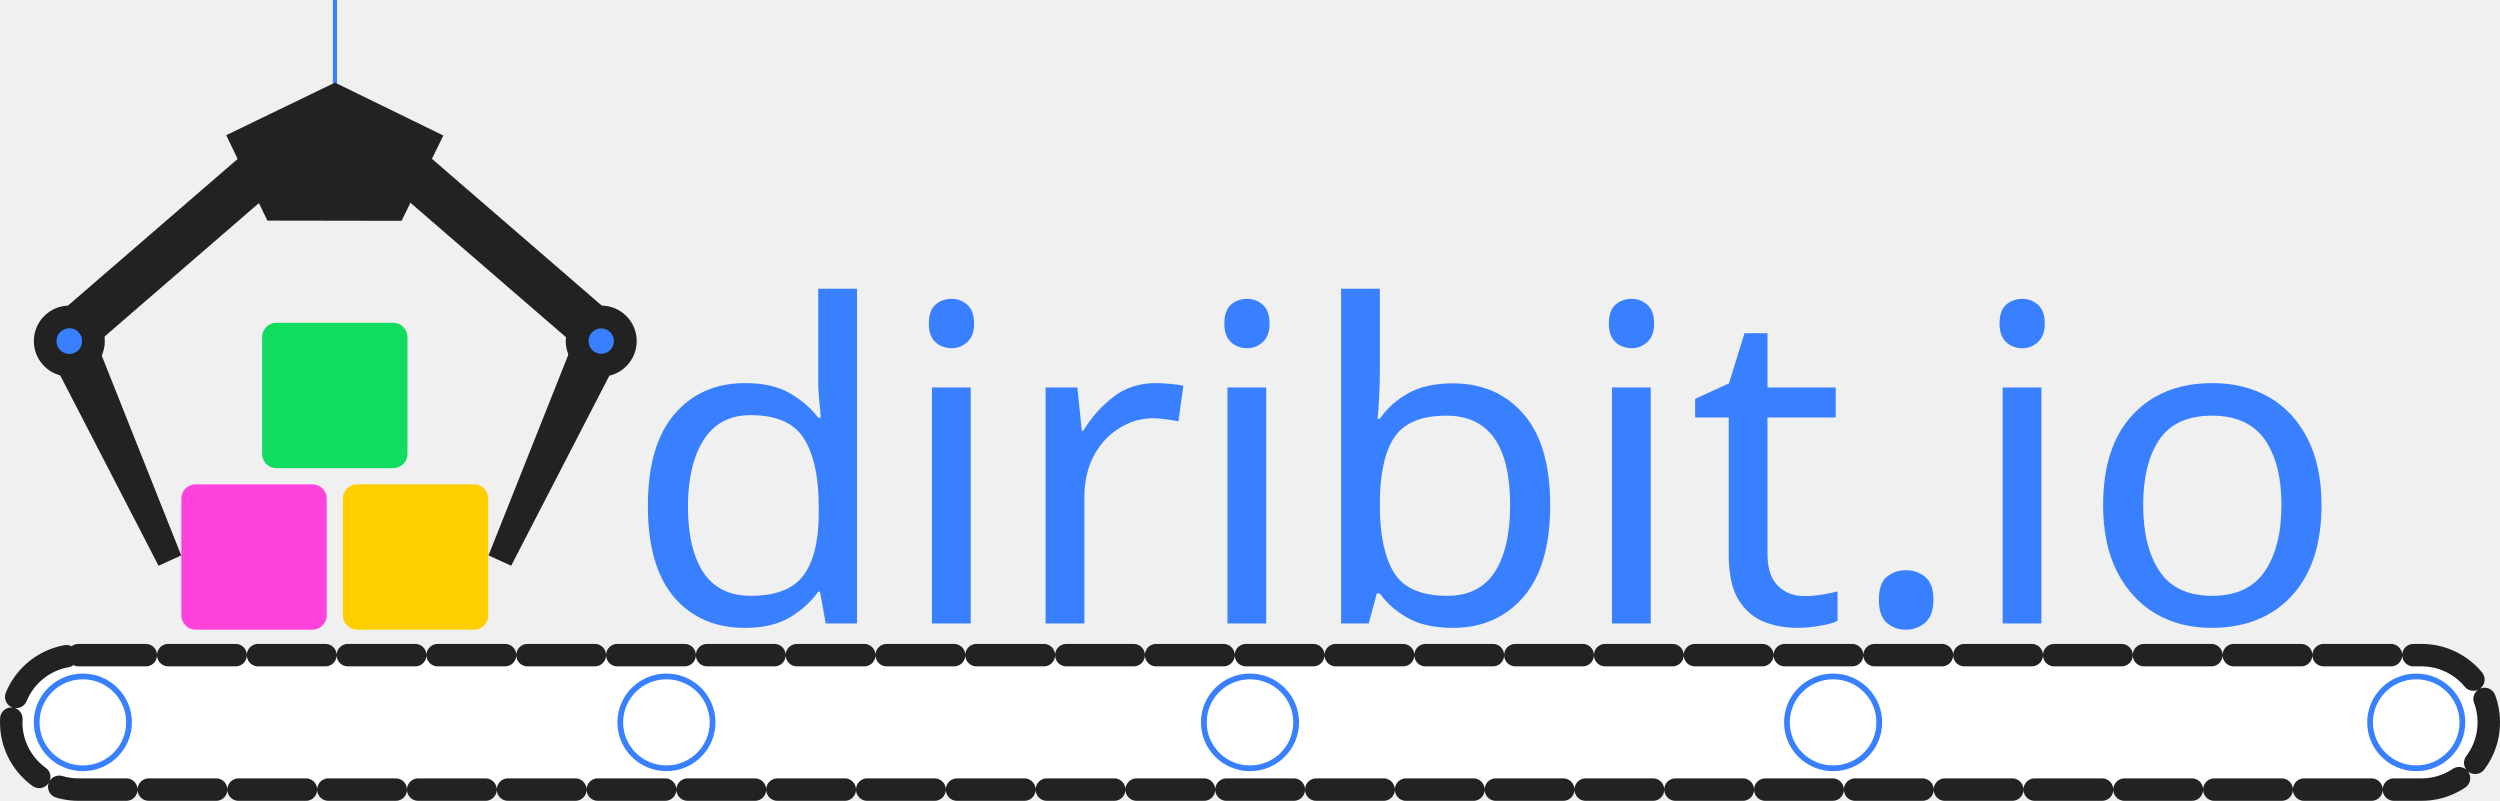
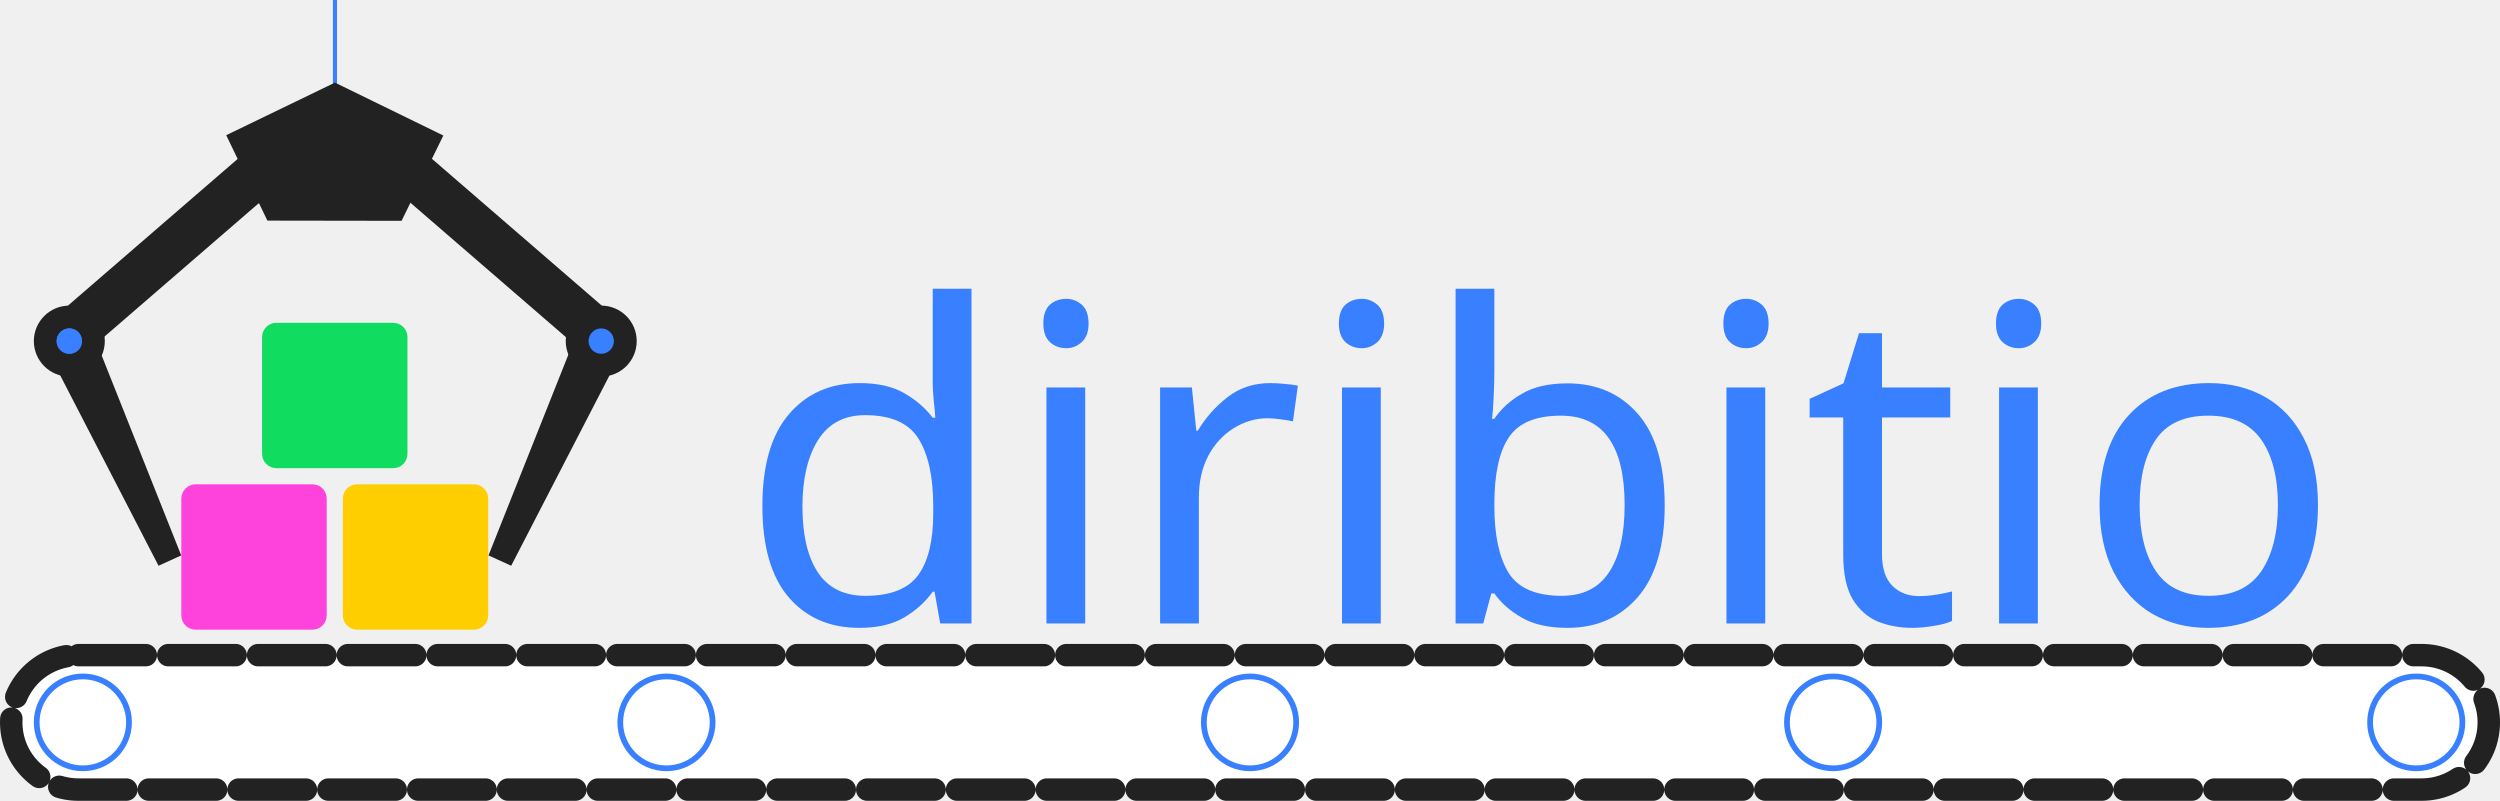
<svg xmlns="http://www.w3.org/2000/svg" width="151.132mm" height="48.411mm" viewBox="0 0 151.132 48.411" version="1.1" id="svg8">
  <defs id="defs2" />
  <g id="layer1" transform="translate(-72.14211,-138.942)">
    <path style="fill:none;fill-opacity:1;stroke:#3880ff;stroke-width:0.249;stroke-linecap:butt;stroke-linejoin:miter;stroke-miterlimit:4;stroke-dasharray:none;stroke-opacity:1" d="m 92.391,144.066 v -5.124" id="path4572" />
    <rect style="opacity:1;fill:#fe4314;fill-opacity:0;stroke:none;stroke-width:0.663;stroke-linecap:round;stroke-miterlimit:4;stroke-dasharray:none;stroke-dashoffset:0;stroke-opacity:0;paint-order:fill markers stroke" id="rect827" width="18.552" height="18.552" x="83.104" y="158.456" ry="0.783" />
    <text xml:space="preserve" style="font-style:normal;font-weight:normal;font-size:26.626px;line-height:1.25;font-family:sans-serif;letter-spacing:0px;word-spacing:0px;fill:#000000;fill-opacity:1;stroke:none;stroke-width:0.666" x="109.838" y="176.631" id="text817">
-       <tspan id="tspan815" x="109.838" y="176.631" style="fill:#3880ff;fill-opacity:1;stroke-width:0.666">diribit.io</tspan>
+       <tspan id="tspan815" x="109.838" y="176.631" style="fill:#3880ff;fill-opacity:1;stroke-width:0.666"> diribitio</tspan>
    </text>
    <rect ry="0.865" y="158.456" x="87.986" height="8.788" width="8.788" id="rect821" style="opacity:1;fill:#10dc60;fill-opacity:1;stroke:none;stroke-width:0.732;stroke-linecap:round;stroke-miterlimit:4;stroke-dasharray:none;stroke-dashoffset:0;stroke-opacity:0;paint-order:fill markers stroke" />
    <rect style="opacity:1;fill:#ffce00;fill-opacity:1;stroke:none;stroke-width:0.732;stroke-linecap:round;stroke-miterlimit:4;stroke-dasharray:none;stroke-dashoffset:0;stroke-opacity:1;paint-order:fill markers stroke" id="rect823" width="8.788" height="8.788" x="92.868" y="168.22" ry="0.865" />
    <rect ry="0.865" y="168.22" x="83.104" height="8.788" width="8.788" id="rect825" style="opacity:1;fill:#fe43dc;fill-opacity:1;stroke:none;stroke-width:0.732;stroke-linecap:round;stroke-miterlimit:4;stroke-dasharray:none;stroke-dashoffset:0;stroke-opacity:1;paint-order:fill markers stroke" />
    <rect style="opacity:1;fill:#222222;fill-opacity:1;stroke:none;stroke-width:0.738;stroke-linecap:round;stroke-miterlimit:4;stroke-dasharray:none;stroke-dashoffset:0;stroke-opacity:0;paint-order:fill markers stroke" id="rect861" width="16.32" height="2.86" x="-47.67" y="168.957" ry="0" transform="rotate(-40.83818)" />
    <path style="opacity:1;fill:#222222;fill-opacity:1;stroke:none;stroke-width:0.738;stroke-linecap:round;stroke-miterlimit:4;stroke-dasharray:none;stroke-dashoffset:0;stroke-opacity:0;paint-order:fill markers stroke" d="m 74.42,158.998 2.792,-1.273 5.885,14.793 -1.371,0.625 z" id="rect866" />
    <rect transform="matrix(-0.7565595,-0.6539249,-0.6539249,0.7565595,0,0)" ry="0" y="48.131" x="-187.459" height="2.86" width="16.32" id="rect869" style="opacity:1;fill:#222222;fill-opacity:1;stroke:none;stroke-width:0.738;stroke-linecap:round;stroke-miterlimit:4;stroke-dasharray:none;stroke-dashoffset:0;stroke-opacity:0;paint-order:fill markers stroke" />
    <path id="path871" d="m 110.35,158.998 -2.792,-1.273 -5.885,14.793 1.371,0.625 z" style="opacity:1;fill:#222222;fill-opacity:1;stroke:none;stroke-width:0.738;stroke-linecap:round;stroke-miterlimit:4;stroke-dasharray:none;stroke-dashoffset:0;stroke-opacity:0;paint-order:fill markers stroke" />
    <path style="opacity:1;fill:#222222;fill-opacity:1;stroke:none;stroke-width:1;stroke-linecap:round;stroke-miterlimit:4;stroke-dasharray:none;stroke-dashoffset:0;stroke-opacity:0;paint-order:fill markers stroke" id="path875" d="m 74.368,135.97 -12.601,-0.029 -3.867,-11.993 10.211,-7.384 10.178,7.43 z" transform="matrix(0.6437523,0,0,0.4305755,48.54397,93.74591)" />
    <circle style="opacity:1;fill:#222222;fill-opacity:1;stroke:none;stroke-width:0.917;stroke-linecap:round;stroke-miterlimit:4;stroke-dasharray:none;stroke-dashoffset:0;stroke-opacity:0;paint-order:fill markers stroke" id="path4568" cx="76.333" cy="159.562" r="2.145" />
    <circle r="2.145" cy="159.562" cx="108.488" id="circle4570" style="opacity:1;fill:#222222;fill-opacity:1;stroke:none;stroke-width:0.917;stroke-linecap:round;stroke-miterlimit:4;stroke-dasharray:none;stroke-dashoffset:0;stroke-opacity:0;paint-order:fill markers stroke" />
    <rect style="opacity:1;fill:#ffffff;fill-opacity:1;stroke:#222222;stroke-width:1.357;stroke-linecap:round;stroke-miterlimit:4;stroke-dasharray:4.072, 1.357;stroke-dashoffset:0;stroke-opacity:1;paint-order:fill markers stroke" id="rect4576" width="149.775" height="8.128" x="72.821" y="178.547" ry="4.064" />
    <ellipse style="opacity:1;fill:#ffffff;fill-opacity:1;stroke:#3880ff;stroke-width:0.347;stroke-linecap:round;stroke-miterlimit:4;stroke-dasharray:none;stroke-dashoffset:0;stroke-opacity:1;paint-order:fill markers stroke" id="path4578" cx="77.151" cy="182.611" rx="2.791" ry="2.777" />
    <ellipse cy="182.611" cx="218.211" id="circle4580" style="opacity:1;fill:#ffffff;fill-opacity:1;stroke:#3880ff;stroke-width:0.347;stroke-linecap:round;stroke-miterlimit:4;stroke-dasharray:none;stroke-dashoffset:0;stroke-opacity:1;paint-order:fill markers stroke" rx="2.791" ry="2.777" />
    <ellipse cy="182.611" cx="147.708" id="circle4582" style="opacity:1;fill:#ffffff;fill-opacity:1;stroke:#3880ff;stroke-width:0.347;stroke-linecap:round;stroke-miterlimit:4;stroke-dasharray:none;stroke-dashoffset:0;stroke-opacity:1;paint-order:fill markers stroke" rx="2.791" ry="2.777" />
    <ellipse cy="182.611" cx="112.43" id="circle4584" style="opacity:1;fill:#ffffff;fill-opacity:1;stroke:#3880ff;stroke-width:0.347;stroke-linecap:round;stroke-miterlimit:4;stroke-dasharray:none;stroke-dashoffset:0;stroke-opacity:1;paint-order:fill markers stroke" rx="2.791" ry="2.777" />
    <ellipse style="opacity:1;fill:#ffffff;fill-opacity:1;stroke:#3880ff;stroke-width:0.347;stroke-linecap:round;stroke-miterlimit:4;stroke-dasharray:none;stroke-dashoffset:0;stroke-opacity:1;paint-order:fill markers stroke" id="circle4586" cx="182.959" cy="182.611" rx="2.791" ry="2.777" />
    <circle style="opacity:1;fill:#3880ff;fill-opacity:1;stroke:none;stroke-width:0.369;stroke-linecap:round;stroke-miterlimit:4;stroke-dasharray:none;stroke-dashoffset:0;stroke-opacity:1;paint-order:fill markers stroke" id="path4590" cx="76.333" cy="159.562" r="0.767" />
    <circle r="0.767" cy="159.562" cx="76.333" id="circle4594" style="opacity:1;fill:#3880ff;fill-opacity:1;stroke:none;stroke-width:0.369;stroke-linecap:round;stroke-miterlimit:4;stroke-dasharray:none;stroke-dashoffset:0;stroke-opacity:1;paint-order:fill markers stroke" />
    <circle style="opacity:1;fill:#3880ff;fill-opacity:1;stroke:none;stroke-width:0.369;stroke-linecap:round;stroke-miterlimit:4;stroke-dasharray:none;stroke-dashoffset:0;stroke-opacity:1;paint-order:fill markers stroke" id="circle4596" cx="108.488" cy="159.562" r="0.767" />
  </g>
</svg>
